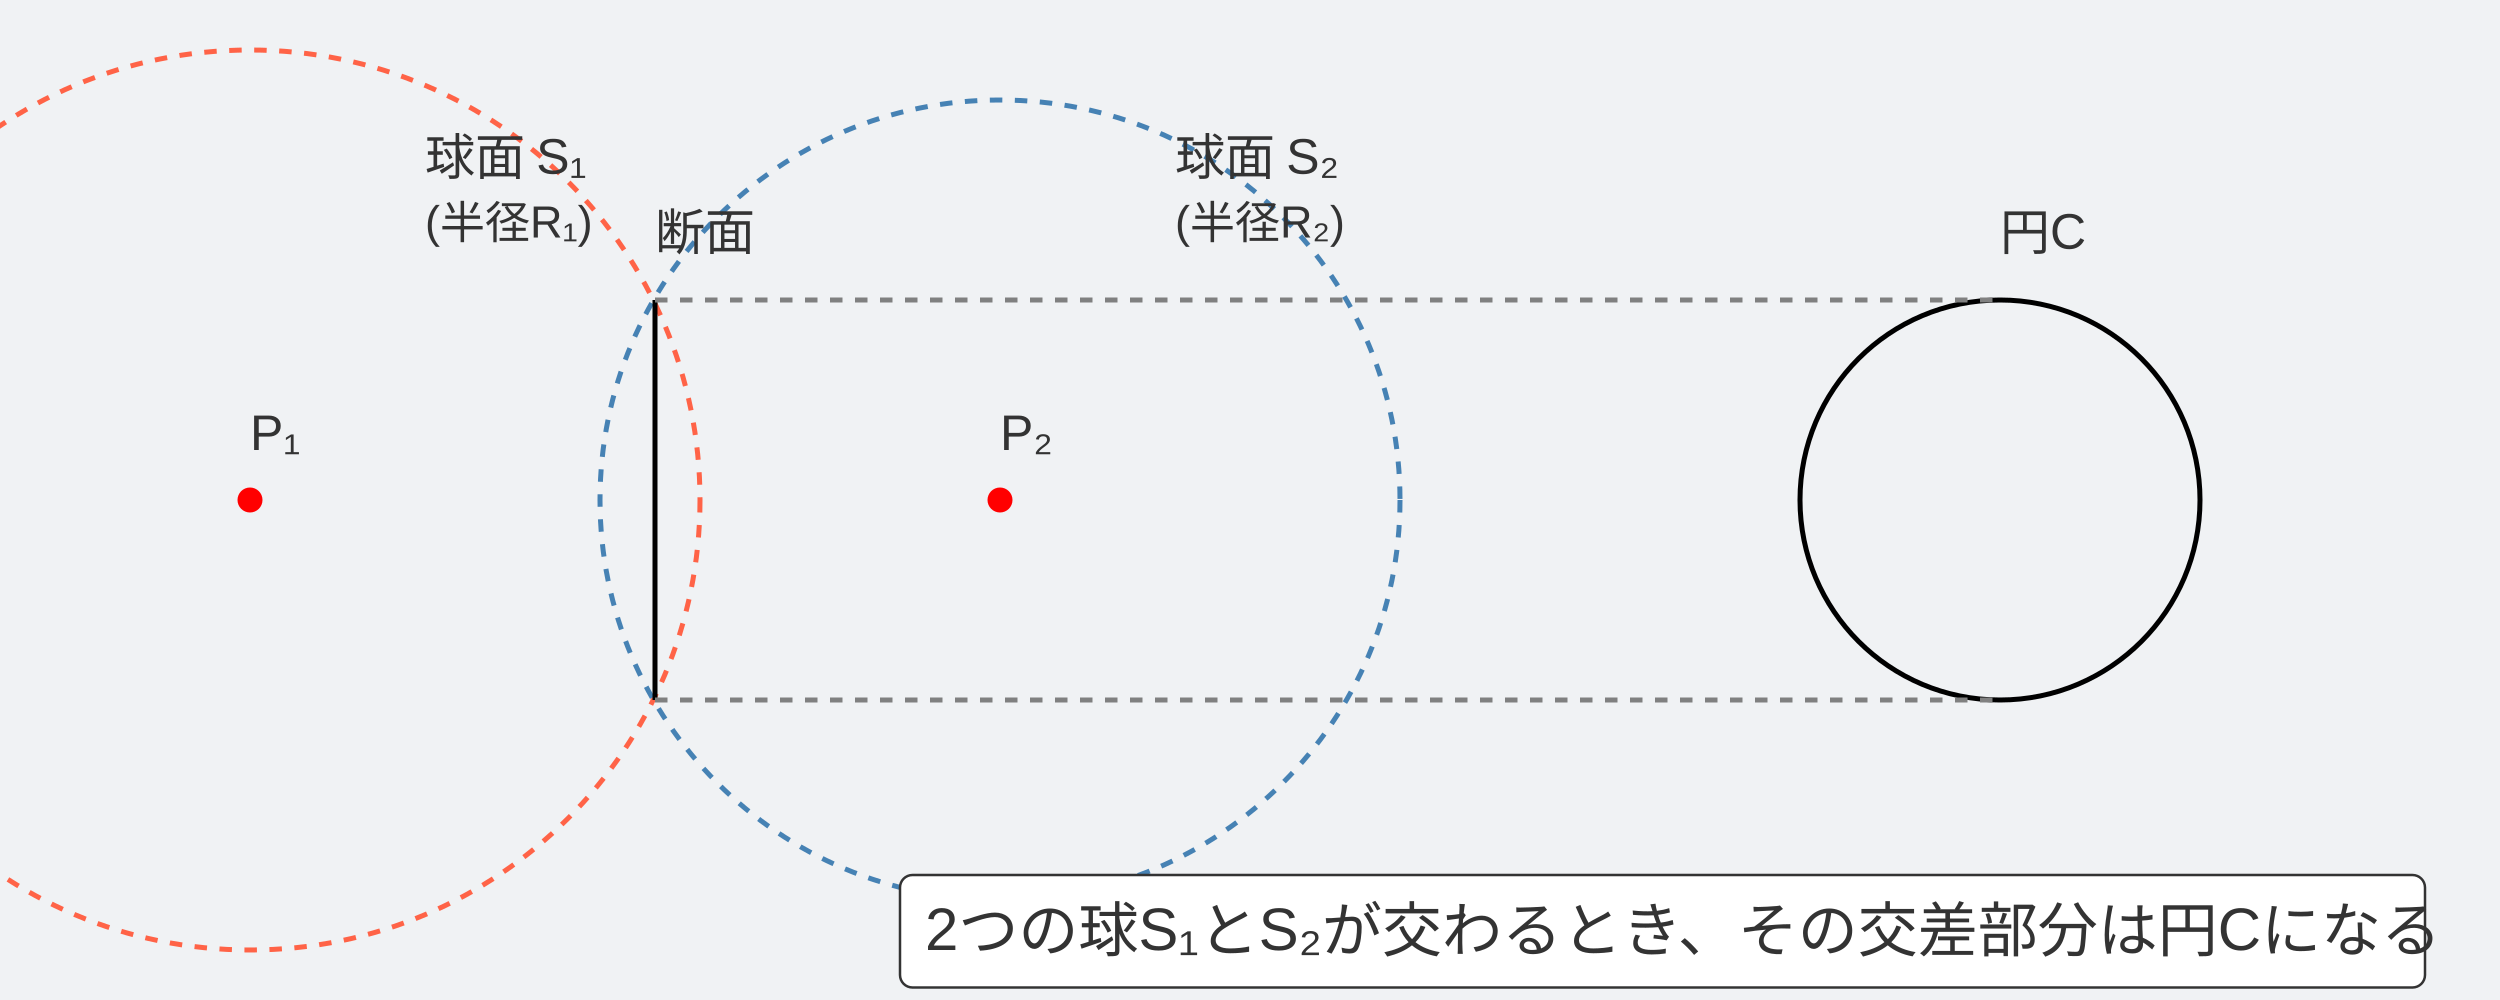
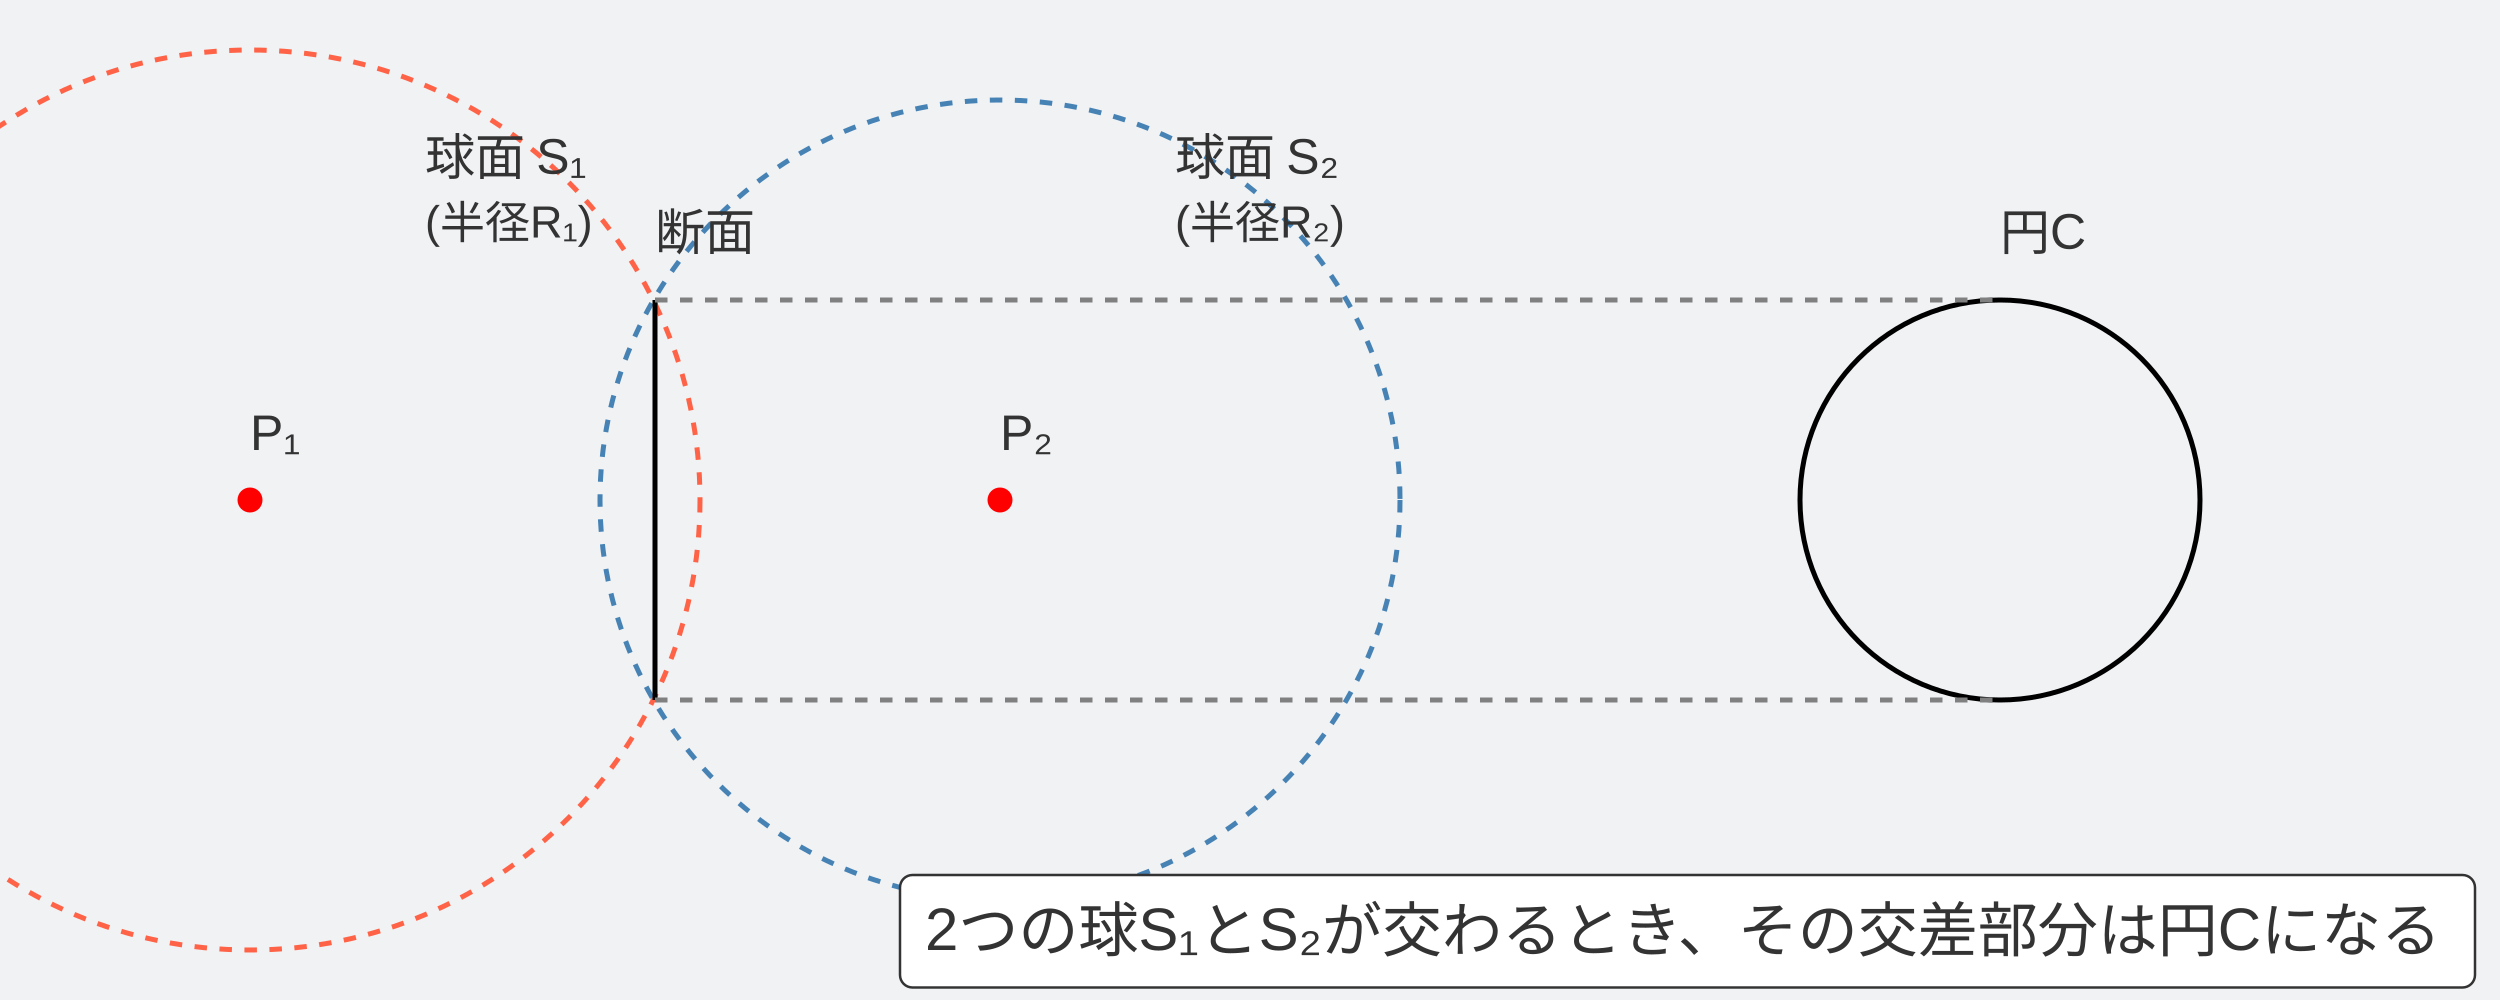
<svg xmlns="http://www.w3.org/2000/svg" viewBox="0 0 1000 400">
  <rect width="1000" height="400" fill="#f0f8ff" opacity="0.3" />
  <circle cx="100" cy="200" r="5" fill="red" />
  <text x="100" y="180" font-family="Arial" font-size="20" fill="#333">P₁</text>
  <circle cx="400" cy="200" r="5" fill="red" />
  <text x="400" y="180" font-family="Arial" font-size="20" fill="#333">P₂</text>
  <circle cx="100" cy="200" r="180" stroke="#FF6347" stroke-width="2" fill="none" stroke-dasharray="5,5" />
  <text x="170" y="70" font-family="Arial" font-size="20" fill="#333">球面 S₁</text>
  <text x="170" y="95" font-family="Arial" font-size="18" fill="#333">(半径R₁)</text>
  <circle cx="400" cy="200" r="160" stroke="#4682B4" stroke-width="2" fill="none" stroke-dasharray="5,5" />
  <text x="470" y="70" font-family="Arial" font-size="20" fill="#333">球面 S₂</text>
  <text x="470" y="95" font-family="Arial" font-size="18" fill="#333">(半径R₂)</text>
  <line x1="262" y1="120" x2="262" y2="280" stroke="#000" stroke-width="2" />
  <text x="262" y="100" font-family="Arial" font-size="20" fill="#333">断面</text>
  <circle cx="800" cy="200" r="80" fill="none" stroke="#000" stroke-width="2" />
  <text x="800" y="100" font-family="Arial" font-size="20" fill="#333">円C</text>
  <line x1="262" y1="120" x2="800" y2="120" stroke="gray" stroke-width="2" fill="none" stroke-dasharray="5,5" />
  <line x1="262" y1="280" x2="800" y2="280" stroke="gray" stroke-width="2" fill="none" stroke-dasharray="5,5" />
-   <rect x="360" y="350" width="610" height="45" fill="white" stroke="#333" stroke-width="1" rx="5" ry="5" />
+   <rect x="360" y="350" width="630" height="45" fill="white" stroke="#333" stroke-width="1" rx="5" ry="5" />
  <text x="370" y="380" font-family="Arial" font-size="24" fill="#333">2つの球S₁とS₂が交わるとき、その交差部分は円Cになる</text>
</svg>
